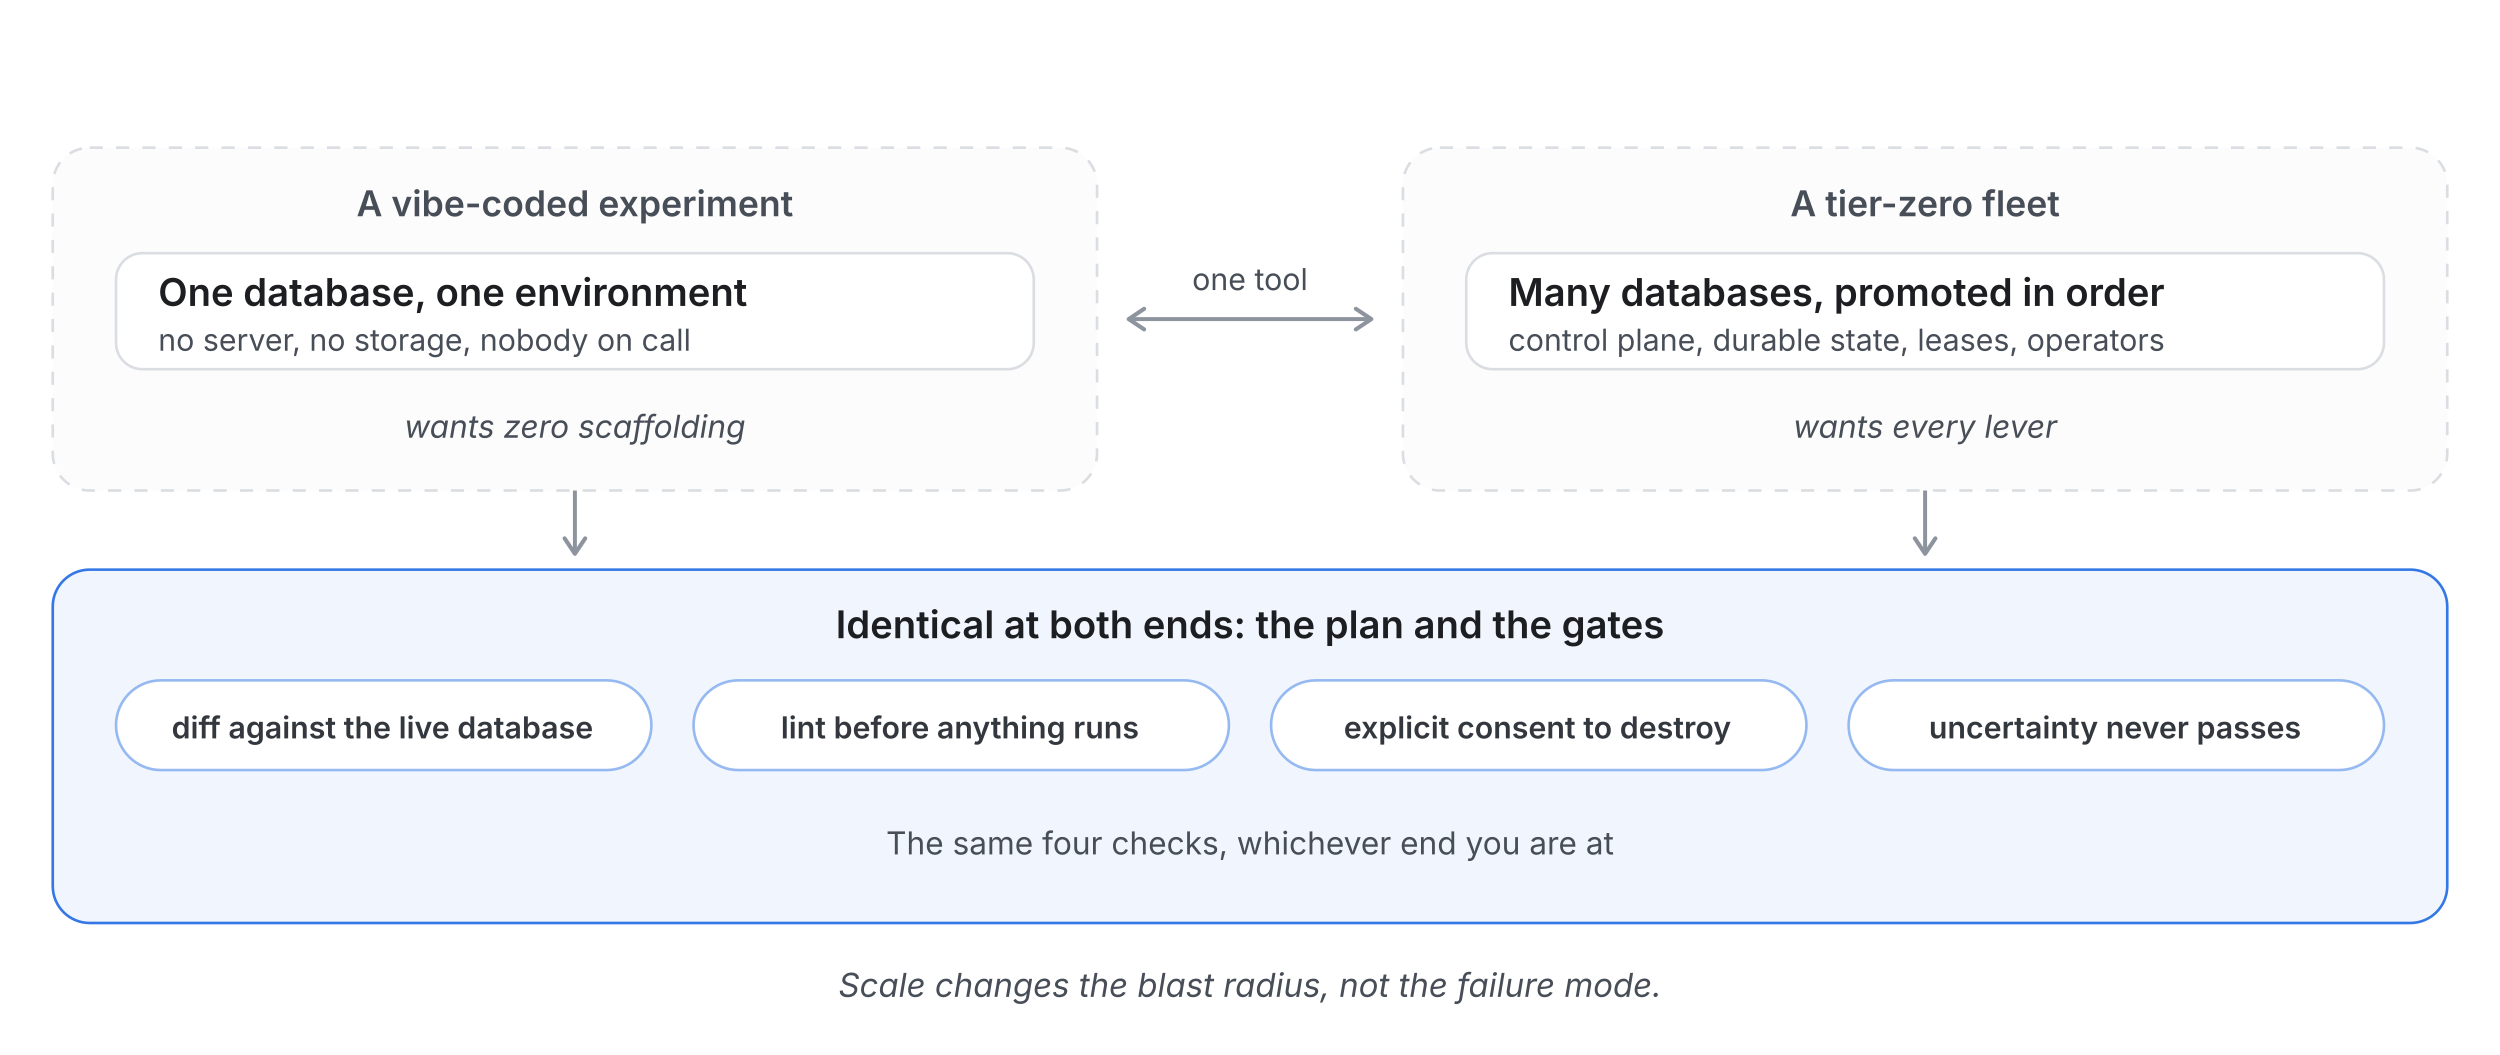
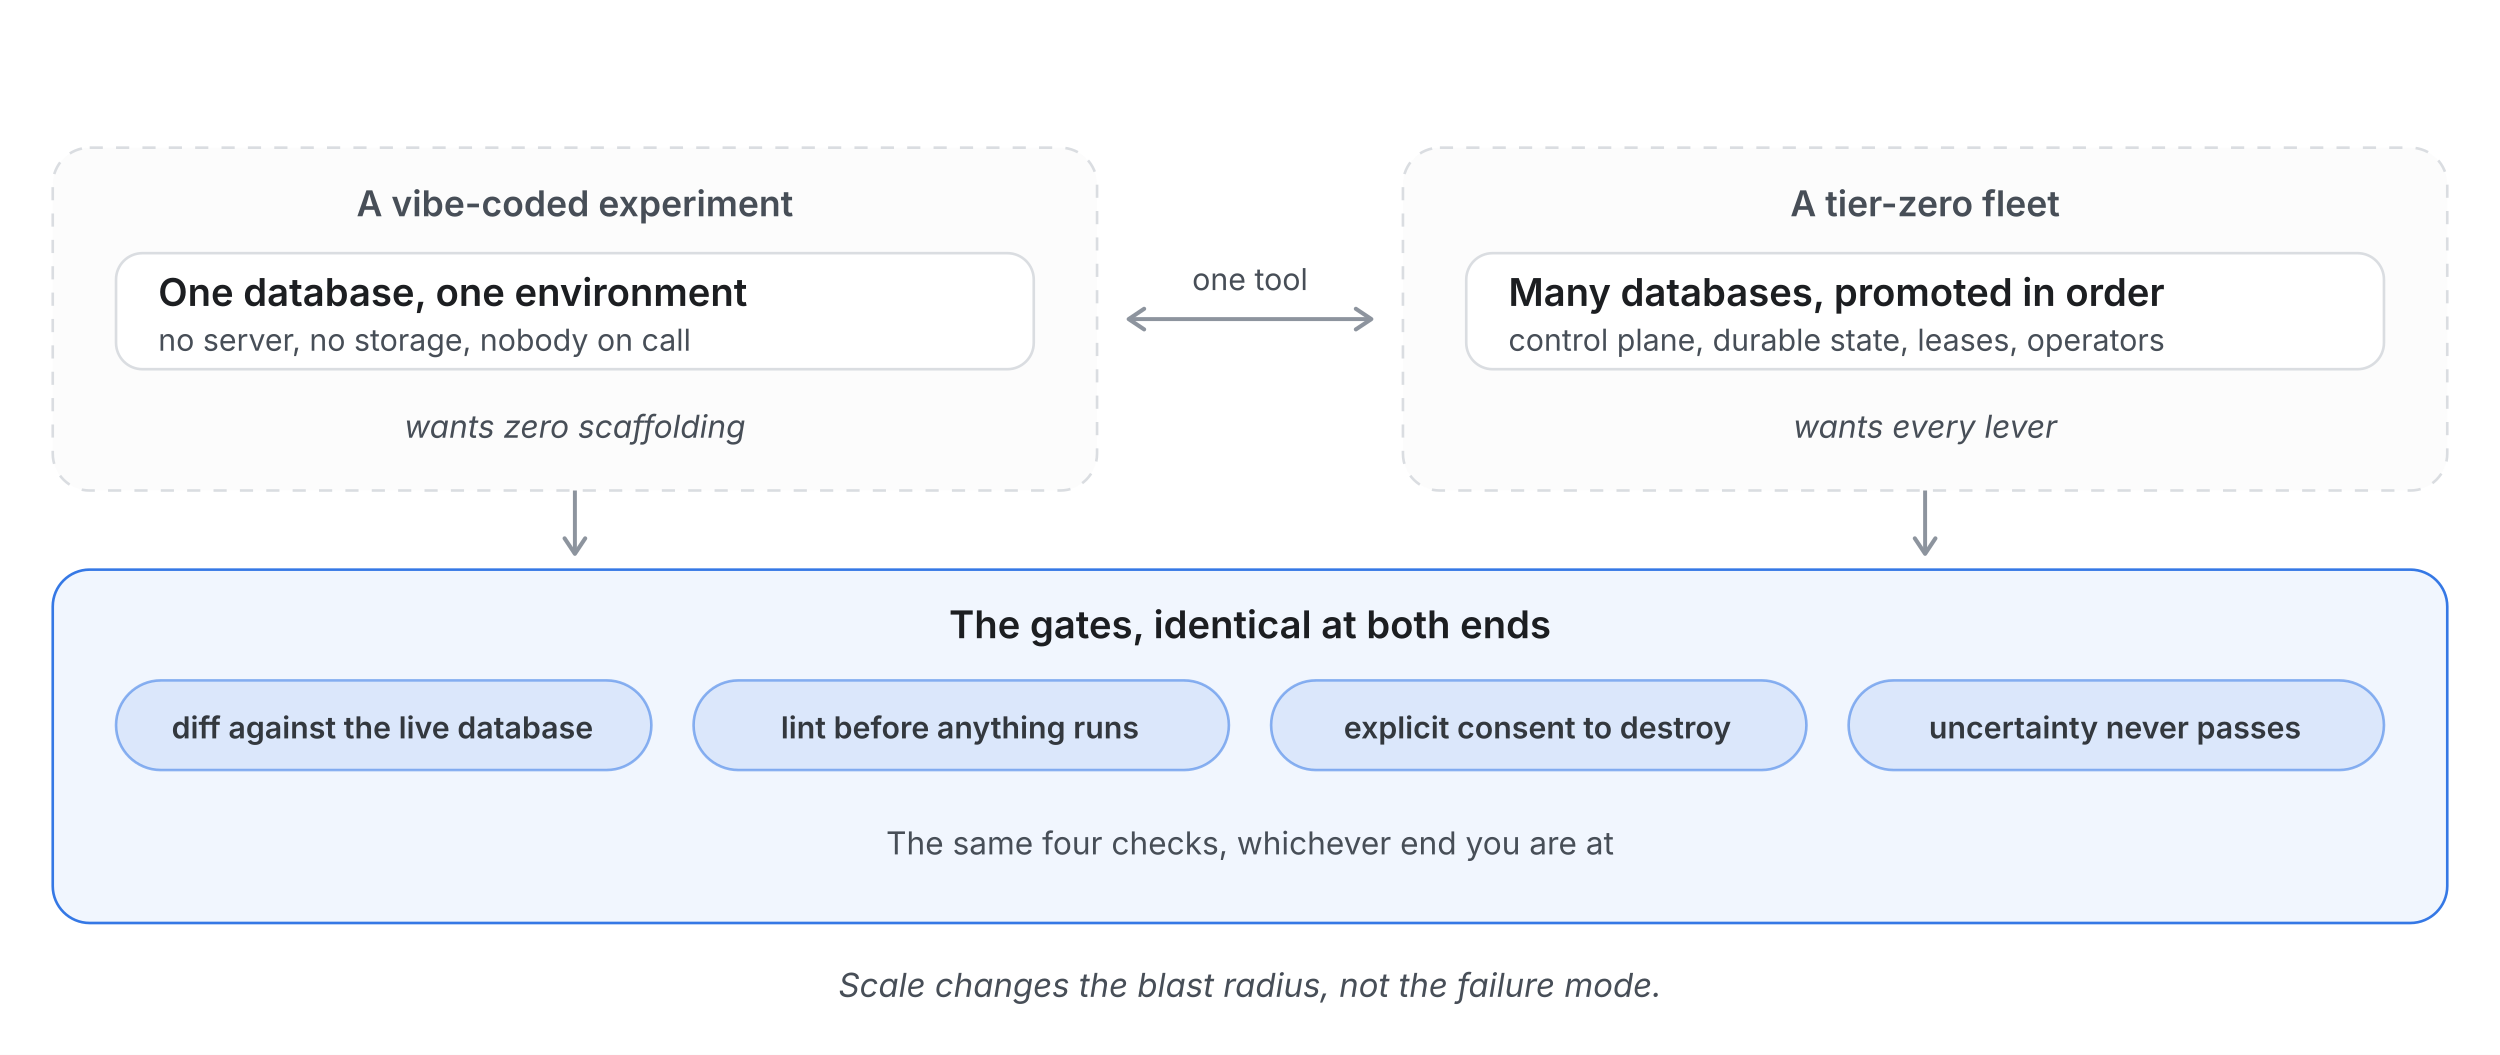
<svg xmlns="http://www.w3.org/2000/svg" viewBox="0 0 948 400" role="img" aria-label="The same tool serves a vibe-coded experiment and a tier-zero fleet. Both feed into an identical set of gates: diff against the live database, lint before anything runs, explicit consent to destroy, and uncertainty never passing. Scale changes the blast radius, not the failure mode." font-family="'IBM Plex Sans', -apple-system, sans-serif">
  <rect width="948" height="400" fill="#ffffff" />
  <defs>
    <marker id="rg-arrow" viewBox="0 0 10 10" refX="8" refY="5" markerWidth="6.5" markerHeight="6.5" orient="auto-start-reverse">
      <path d="M2 1L8 5L2 9" fill="none" stroke="#8d949e" stroke-width="1.6" stroke-linecap="round" stroke-linejoin="round" />
    </marker>
  </defs>
  <rect x="20" y="56" width="396" height="130" rx="14" fill="#f5f6f7" fill-opacity="0.35" stroke="#dadde1" stroke-dasharray="5 5" />
  <text x="218" y="82" text-anchor="middle" font-size="13.5" font-weight="600" fill="#474e57">A vibe-coded experiment</text>
  <rect x="44" y="96" width="348" height="44" rx="10" fill="#ffffff" stroke="#dadde1" />
  <text x="60" y="116" font-size="14.5" font-weight="600" fill="#1c1e21">One database, one environment</text>
  <text x="60" y="133" font-size="11.5" fill="#474e57">no server, no storage, nobody on call</text>
  <text x="218" y="166" text-anchor="middle" font-size="12" font-style="italic" fill="#474e57">wants zero scaffolding</text>
  <rect x="532" y="56" width="396" height="130" rx="14" fill="#f5f6f7" fill-opacity="0.35" stroke="#dadde1" stroke-dasharray="5 5" />
  <text x="730" y="82" text-anchor="middle" font-size="13.5" font-weight="600" fill="#474e57">A tier-zero fleet</text>
  <rect x="556" y="96" width="348" height="44" rx="10" fill="#ffffff" stroke="#dadde1" />
  <text x="572" y="116" font-size="14.5" font-weight="600" fill="#1c1e21">Many databases, promoted in order</text>
  <text x="572" y="133" font-size="11.5" fill="#474e57">control plane, durable state, leases, operators</text>
  <text x="730" y="166" text-anchor="middle" font-size="12" font-style="italic" fill="#474e57">wants every lever</text>
  <line x1="428" y1="121" x2="520" y2="121" stroke="#8d949e" stroke-width="1.5" marker-start="url(#rg-arrow)" marker-end="url(#rg-arrow)" />
  <text x="474" y="110" text-anchor="middle" font-size="11.5" fill="#474e57">one tool</text>
  <line x1="218" y1="186" x2="218" y2="210" stroke="#8d949e" stroke-width="1.5" marker-end="url(#rg-arrow)" />
  <line x1="730" y1="186" x2="730" y2="210" stroke="#8d949e" stroke-width="1.5" marker-end="url(#rg-arrow)" />
  <rect x="20" y="216" width="908" height="134" rx="14" fill="#3578e5" fill-opacity="0.07" stroke="#3578e5" />
-   <text x="474" y="242" text-anchor="middle" font-size="14.5" font-weight="600" fill="#1c1e21">Identical at both ends: the plan and the gates</text>
-   <rect x="44" y="258" width="203" height="34" rx="17" fill="#ffffff" stroke="#3578e5" stroke-opacity="0.5" />
+   <text x="474" y="242" text-anchor="middle" font-size="14.5" font-weight="600" fill="#1c1e21">The gates, identical at both ends</text>
+   <rect x="44" y="258" width="203" height="34" rx="17" fill="#3578e5" fill-opacity="0.12" stroke="#3578e5" stroke-opacity="0.55" />
  <text x="145" y="280" text-anchor="middle" font-size="11.5" font-weight="600" fill="#33383e">diff against the live database</text>
-   <rect x="263" y="258" width="203" height="34" rx="17" fill="#ffffff" stroke="#3578e5" stroke-opacity="0.5" />
+   <rect x="263" y="258" width="203" height="34" rx="17" fill="#3578e5" fill-opacity="0.12" stroke="#3578e5" stroke-opacity="0.55" />
  <text x="364" y="280" text-anchor="middle" font-size="11.5" font-weight="600" fill="#33383e">lint before anything runs</text>
-   <rect x="482" y="258" width="203" height="34" rx="17" fill="#ffffff" stroke="#3578e5" stroke-opacity="0.5" />
+   <rect x="482" y="258" width="203" height="34" rx="17" fill="#3578e5" fill-opacity="0.12" stroke="#3578e5" stroke-opacity="0.55" />
  <text x="583" y="280" text-anchor="middle" font-size="11.5" font-weight="600" fill="#33383e">explicit consent to destroy</text>
-   <rect x="701" y="258" width="203" height="34" rx="17" fill="#ffffff" stroke="#3578e5" stroke-opacity="0.5" />
+   <rect x="701" y="258" width="203" height="34" rx="17" fill="#3578e5" fill-opacity="0.12" stroke="#3578e5" stroke-opacity="0.55" />
  <text x="802" y="280" text-anchor="middle" font-size="11.5" font-weight="600" fill="#33383e">uncertainty never passes</text>
  <text x="474" y="324" text-anchor="middle" font-size="12" fill="#474e57">The same four checks, whichever end you are at</text>
  <text x="474" y="378" text-anchor="middle" font-size="12.5" font-style="italic" fill="#474e57">Scale changes the blast radius, not the failure mode.</text>
</svg>
